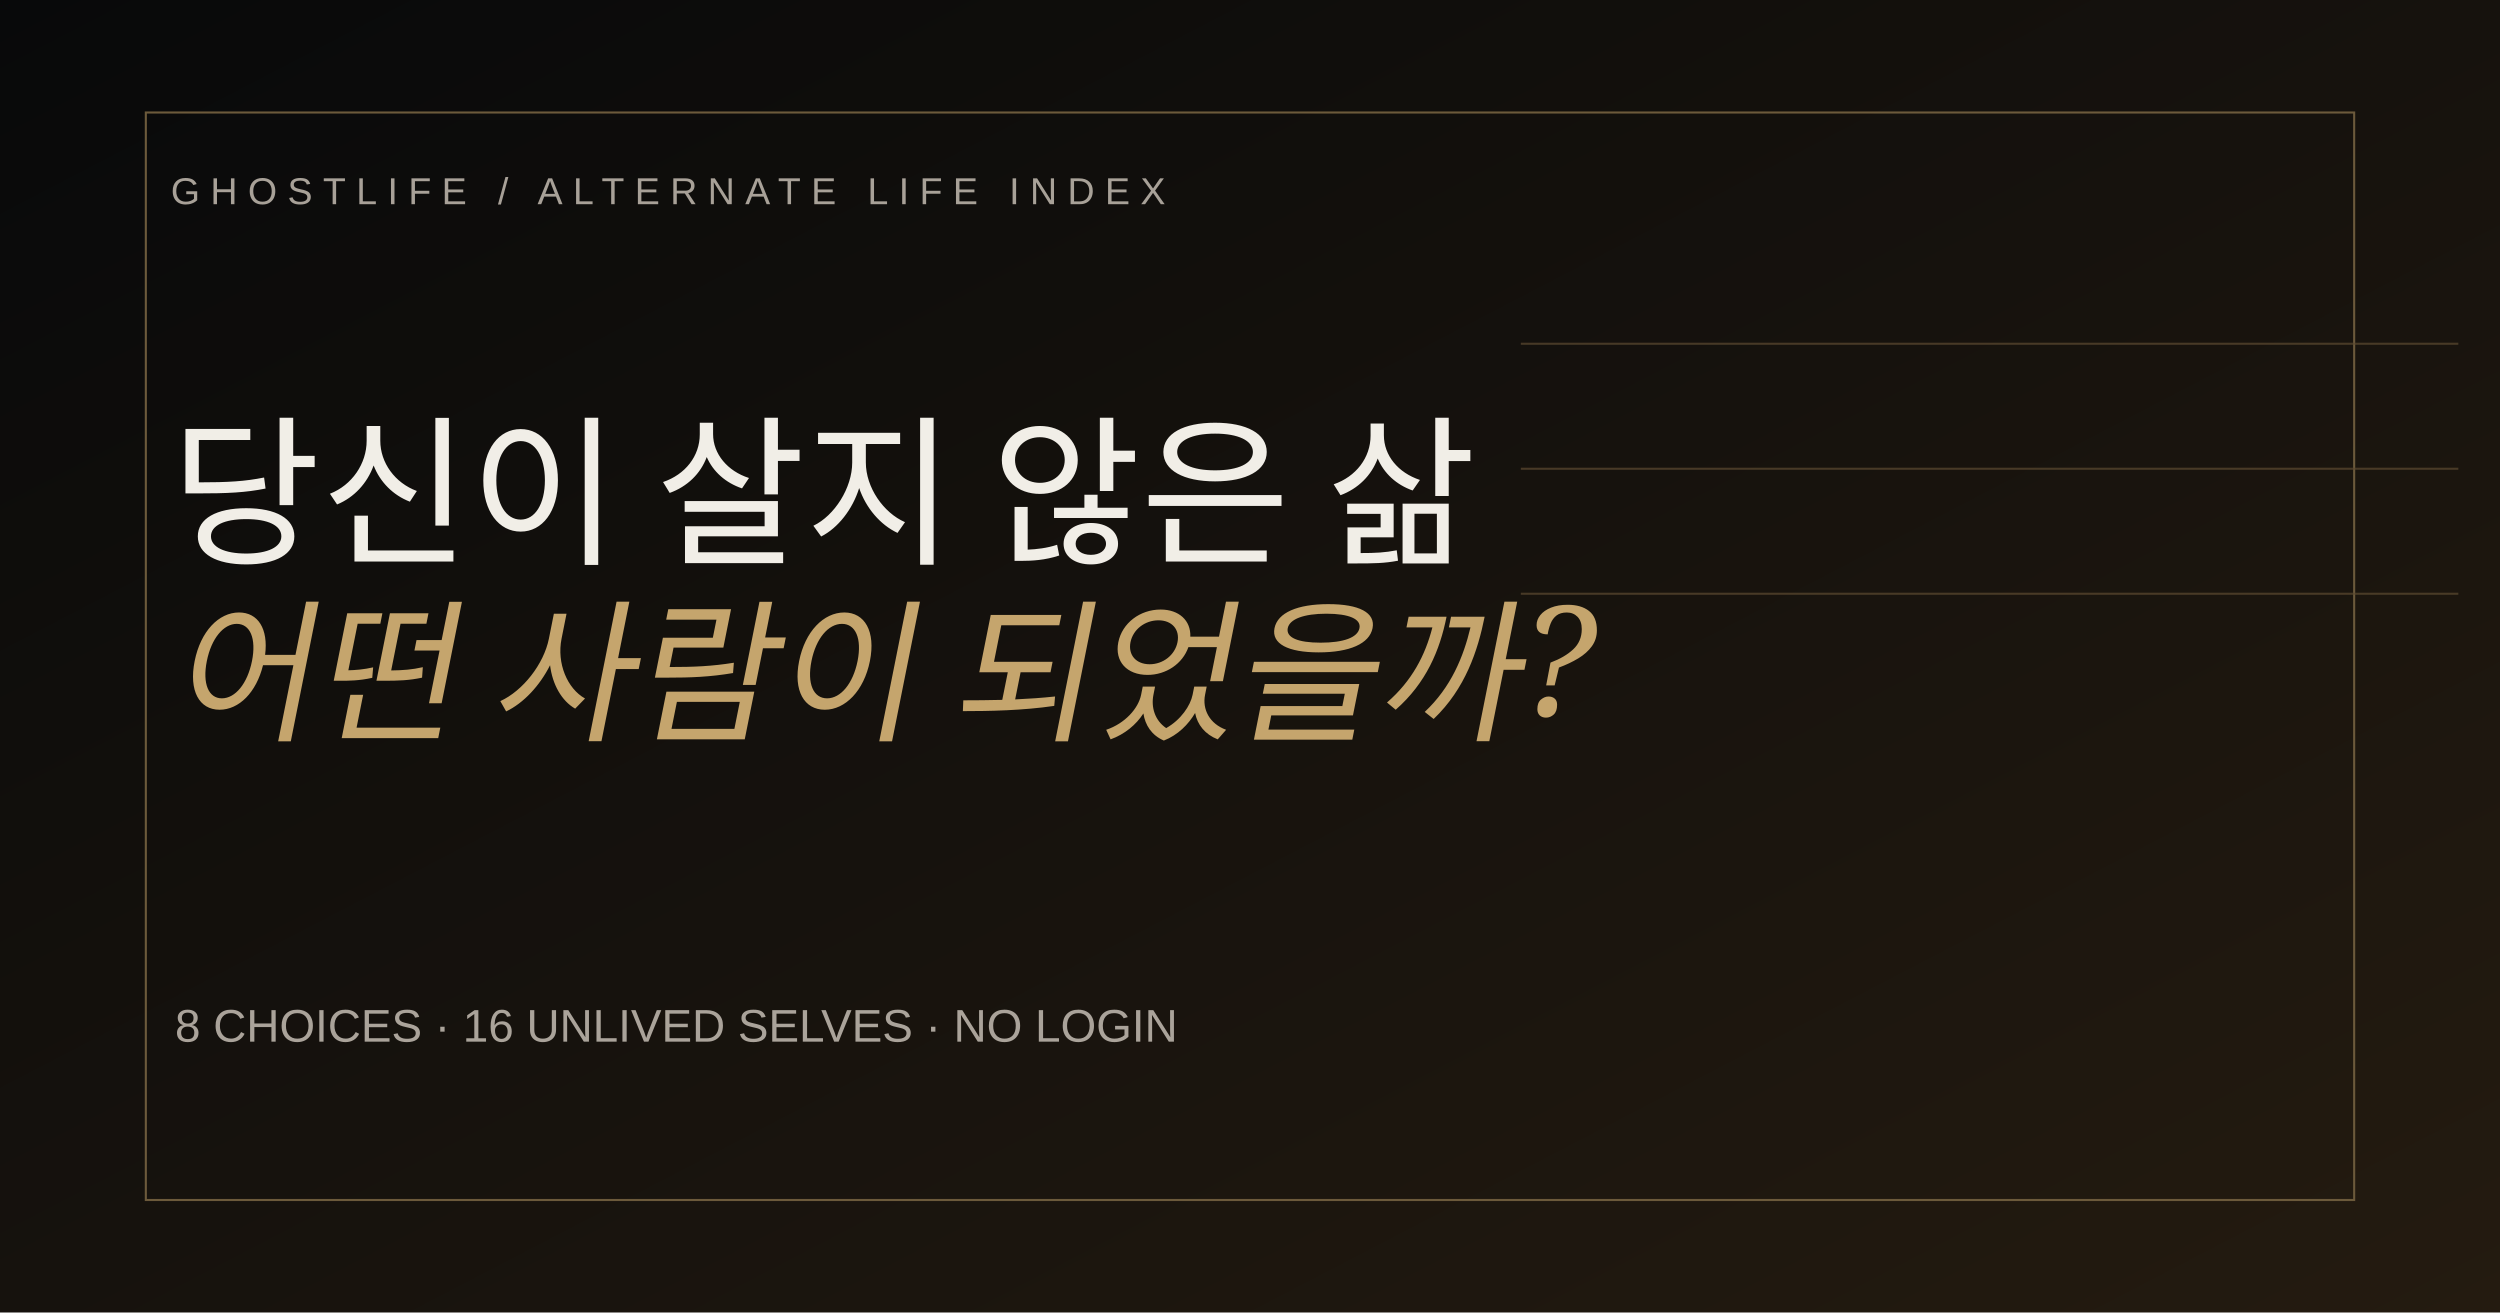
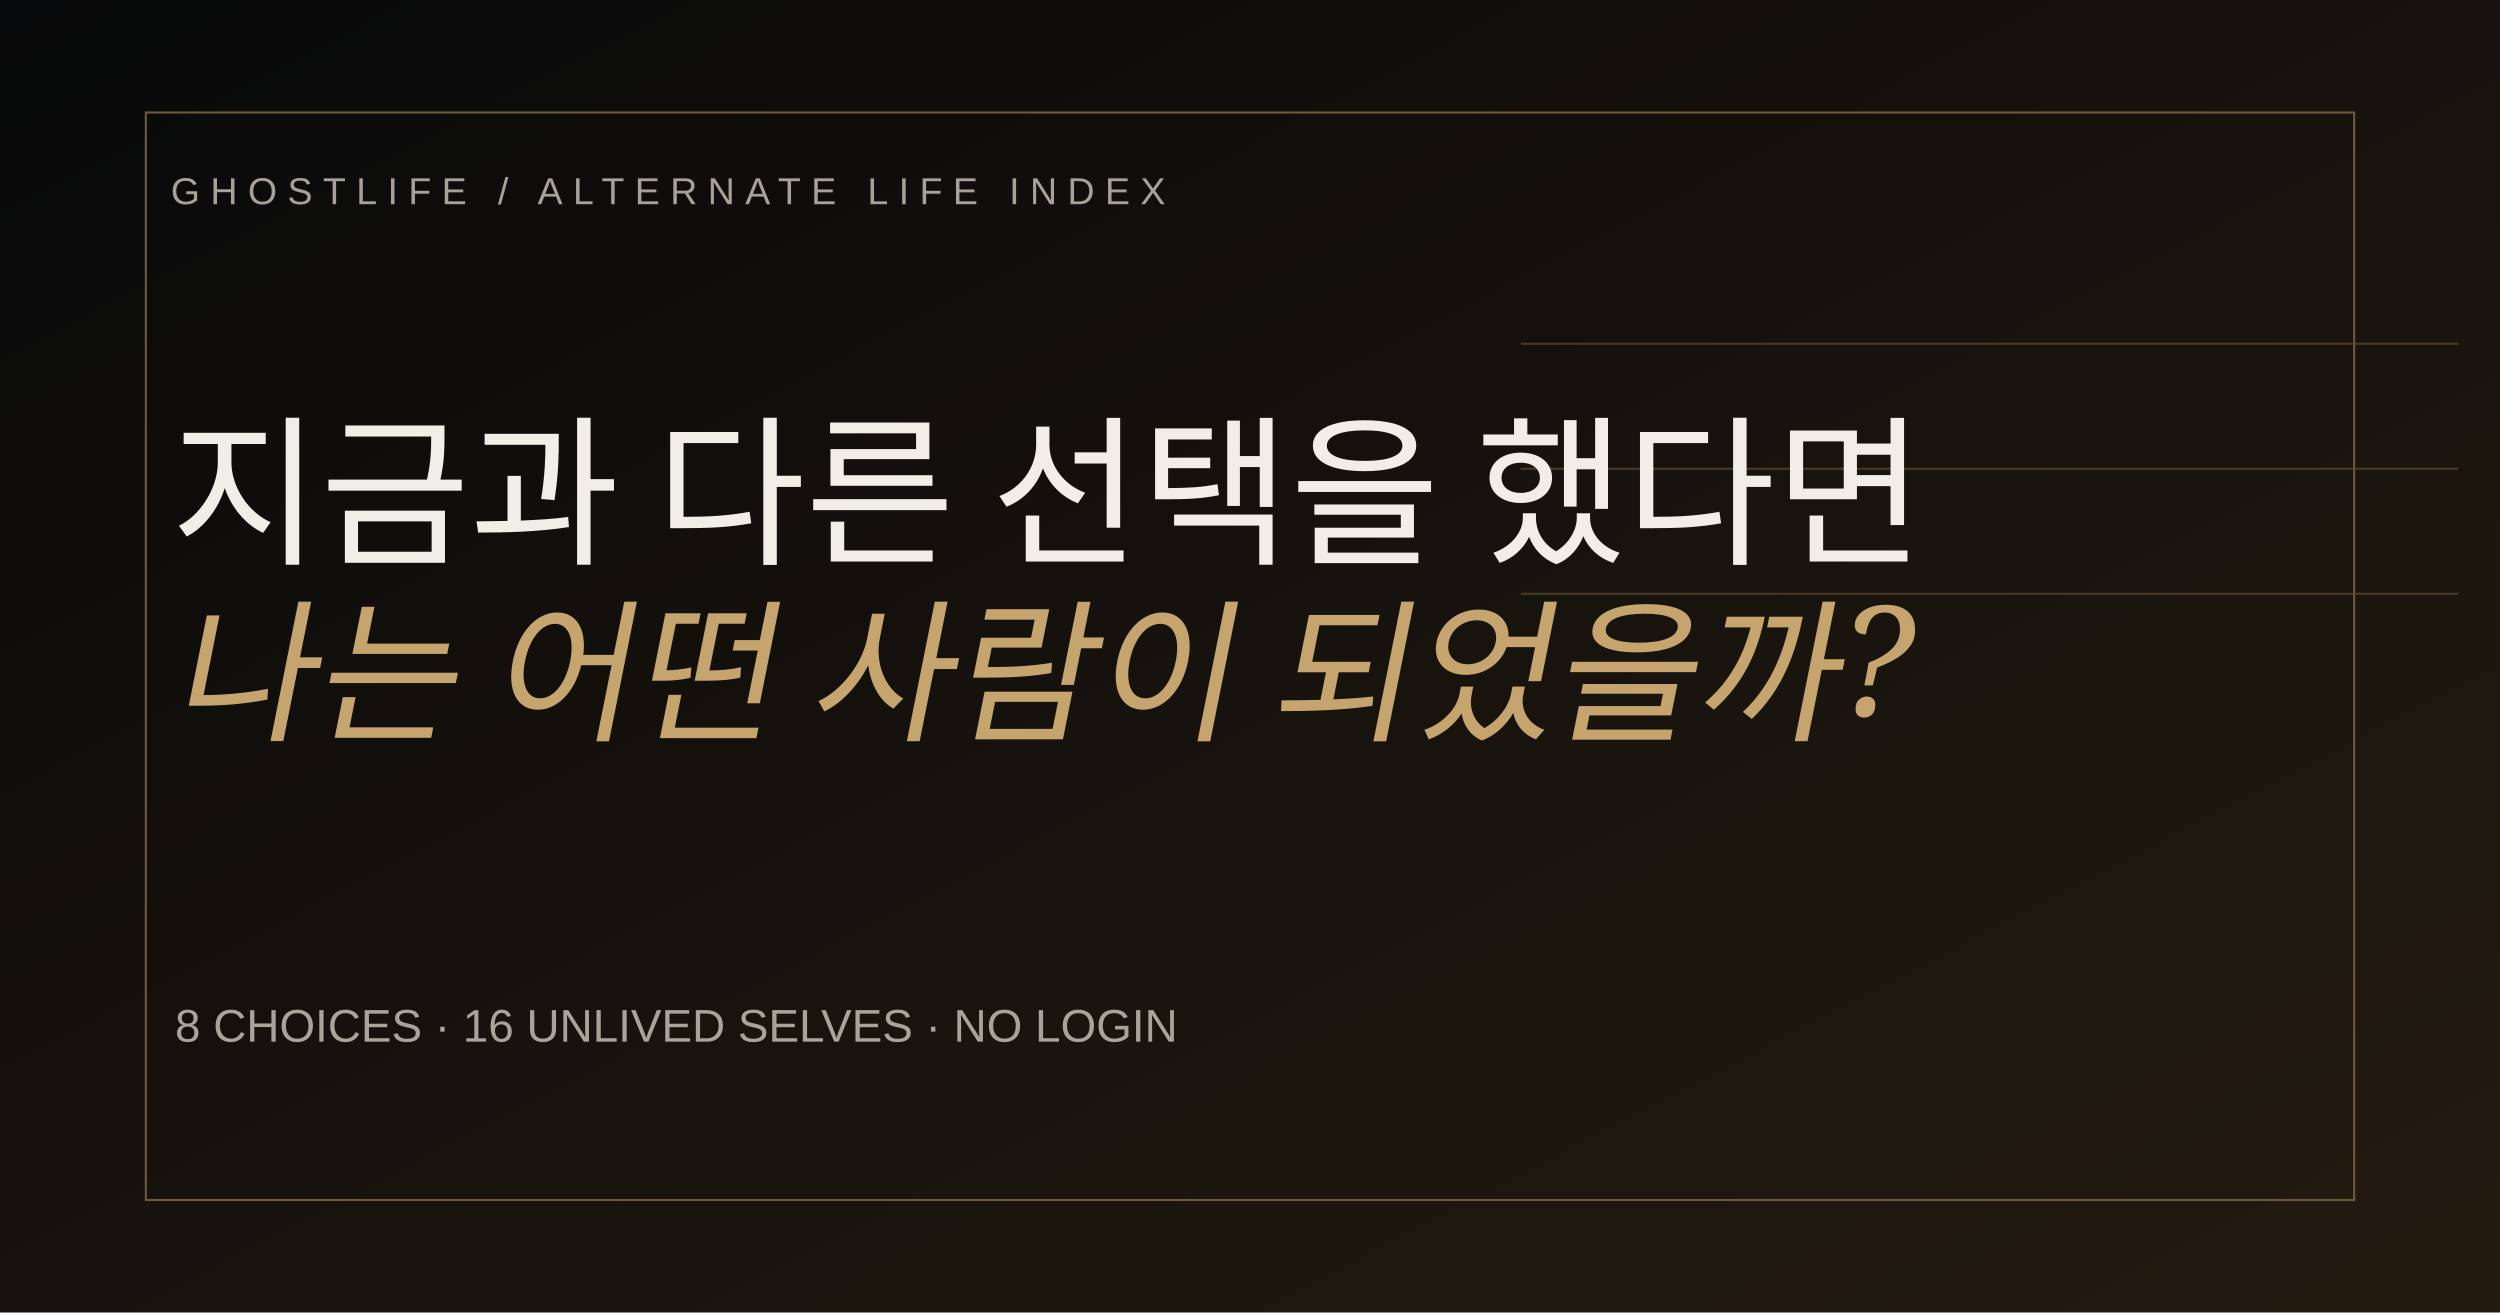
<svg xmlns="http://www.w3.org/2000/svg" width="1200" height="630" viewBox="0 0 1200 630">
  <defs>
    <linearGradient id="g" x1="0" y1="0" x2="1" y2="1">
      <stop stop-color="#08090a" />
      <stop offset="1" stop-color="#241b10" />
    </linearGradient>
  </defs>
  <rect width="1200" height="630" fill="url(#g)" />
  <rect x="70" y="54" width="1060" height="522" fill="none" stroke="#6c5a3b" />
  <path d="M730 165H1180M730 225H1180M730 285H1180" stroke="#5c4a31" opacity=".7" />
  <text x="82" y="98" fill="#a8a198" font-family="Arial" font-size="18" letter-spacing="5">GHOSTLIFE / ALTERNATE LIFE INDEX</text>
-   <text x="82" y="265" fill="#f1eee7" font-family="Georgia" font-size="78">당신이 살지 않은 삶</text>
-   <text x="82" y="350" fill="#c5a56d" font-family="Georgia" font-style="italic" font-size="74">어떤 사람이 되었을까?</text>
+   <text x="82" y="265" fill="#f1eee7" font-family="Georgia" font-size="78">지금과 다른 선택을 했다면</text>
+   <text x="82" y="350" fill="#c5a56d" font-family="Georgia" font-style="italic" font-size="74">나는 어떤 사람이 되었을까?</text>
  <text x="84" y="500" fill="#aaa39a" font-family="Arial" font-size="22">8 CHOICES · 16 UNLIVED SELVES · NO LOGIN</text>
</svg>
